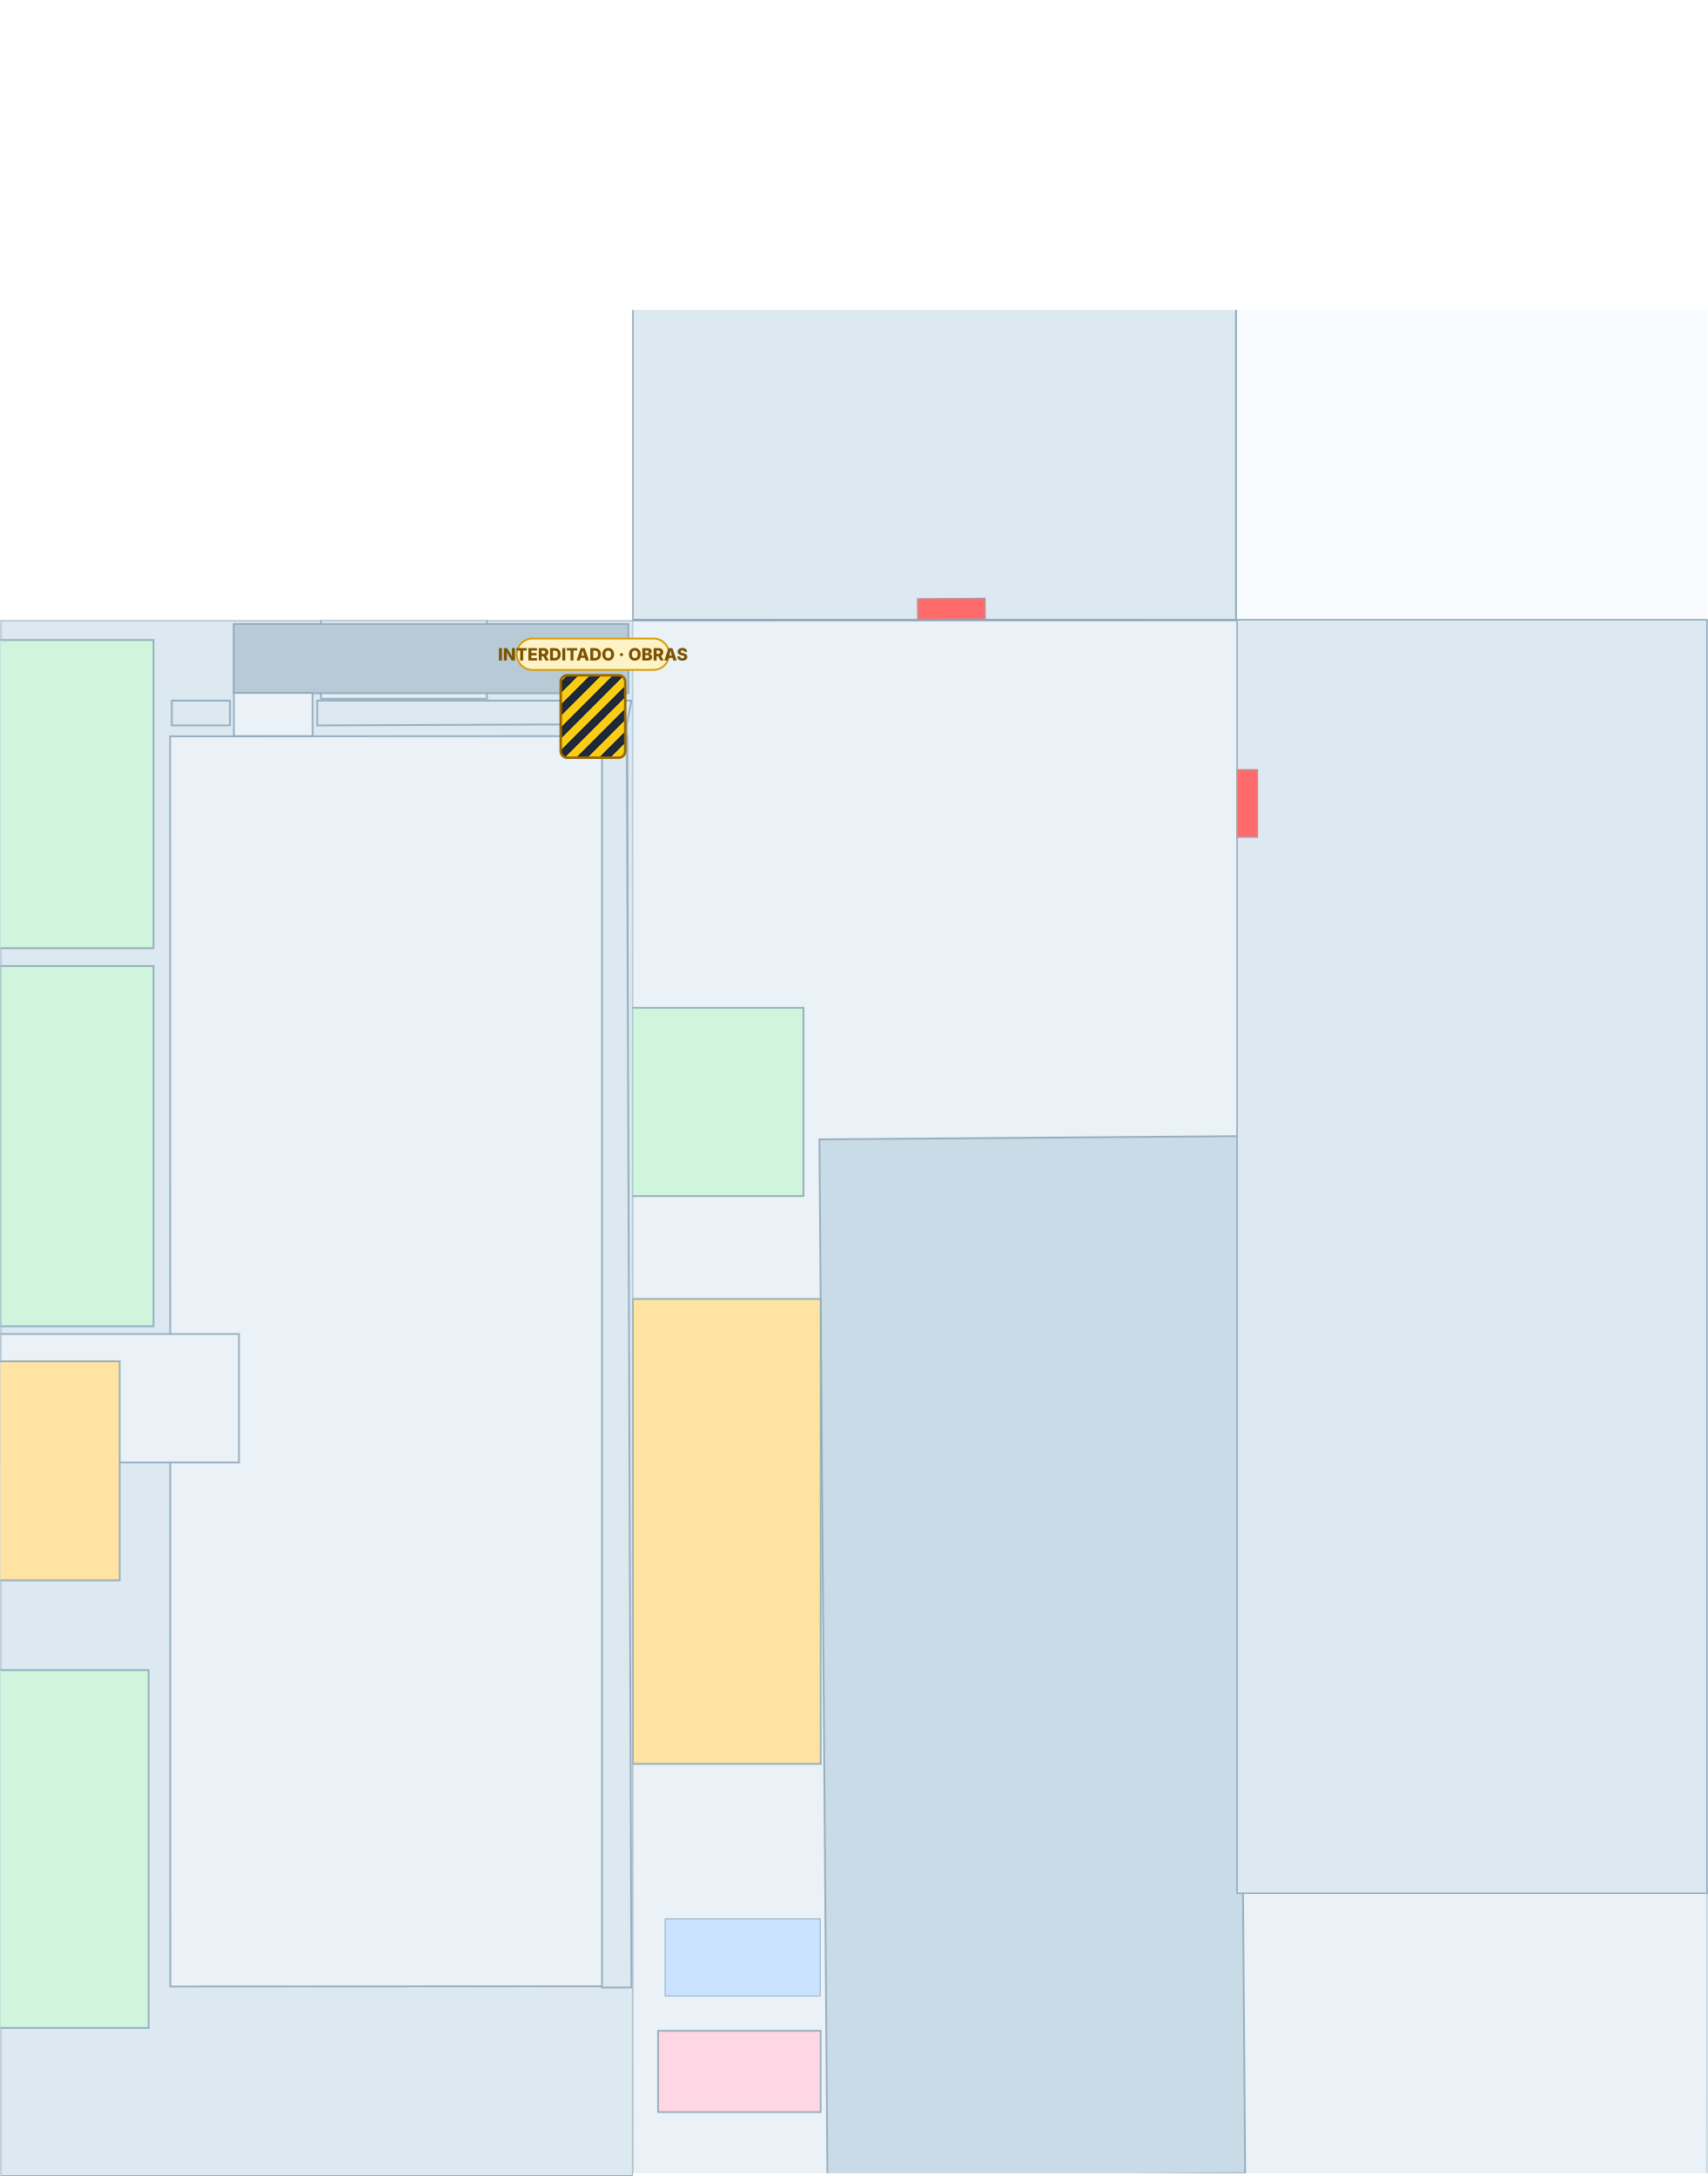
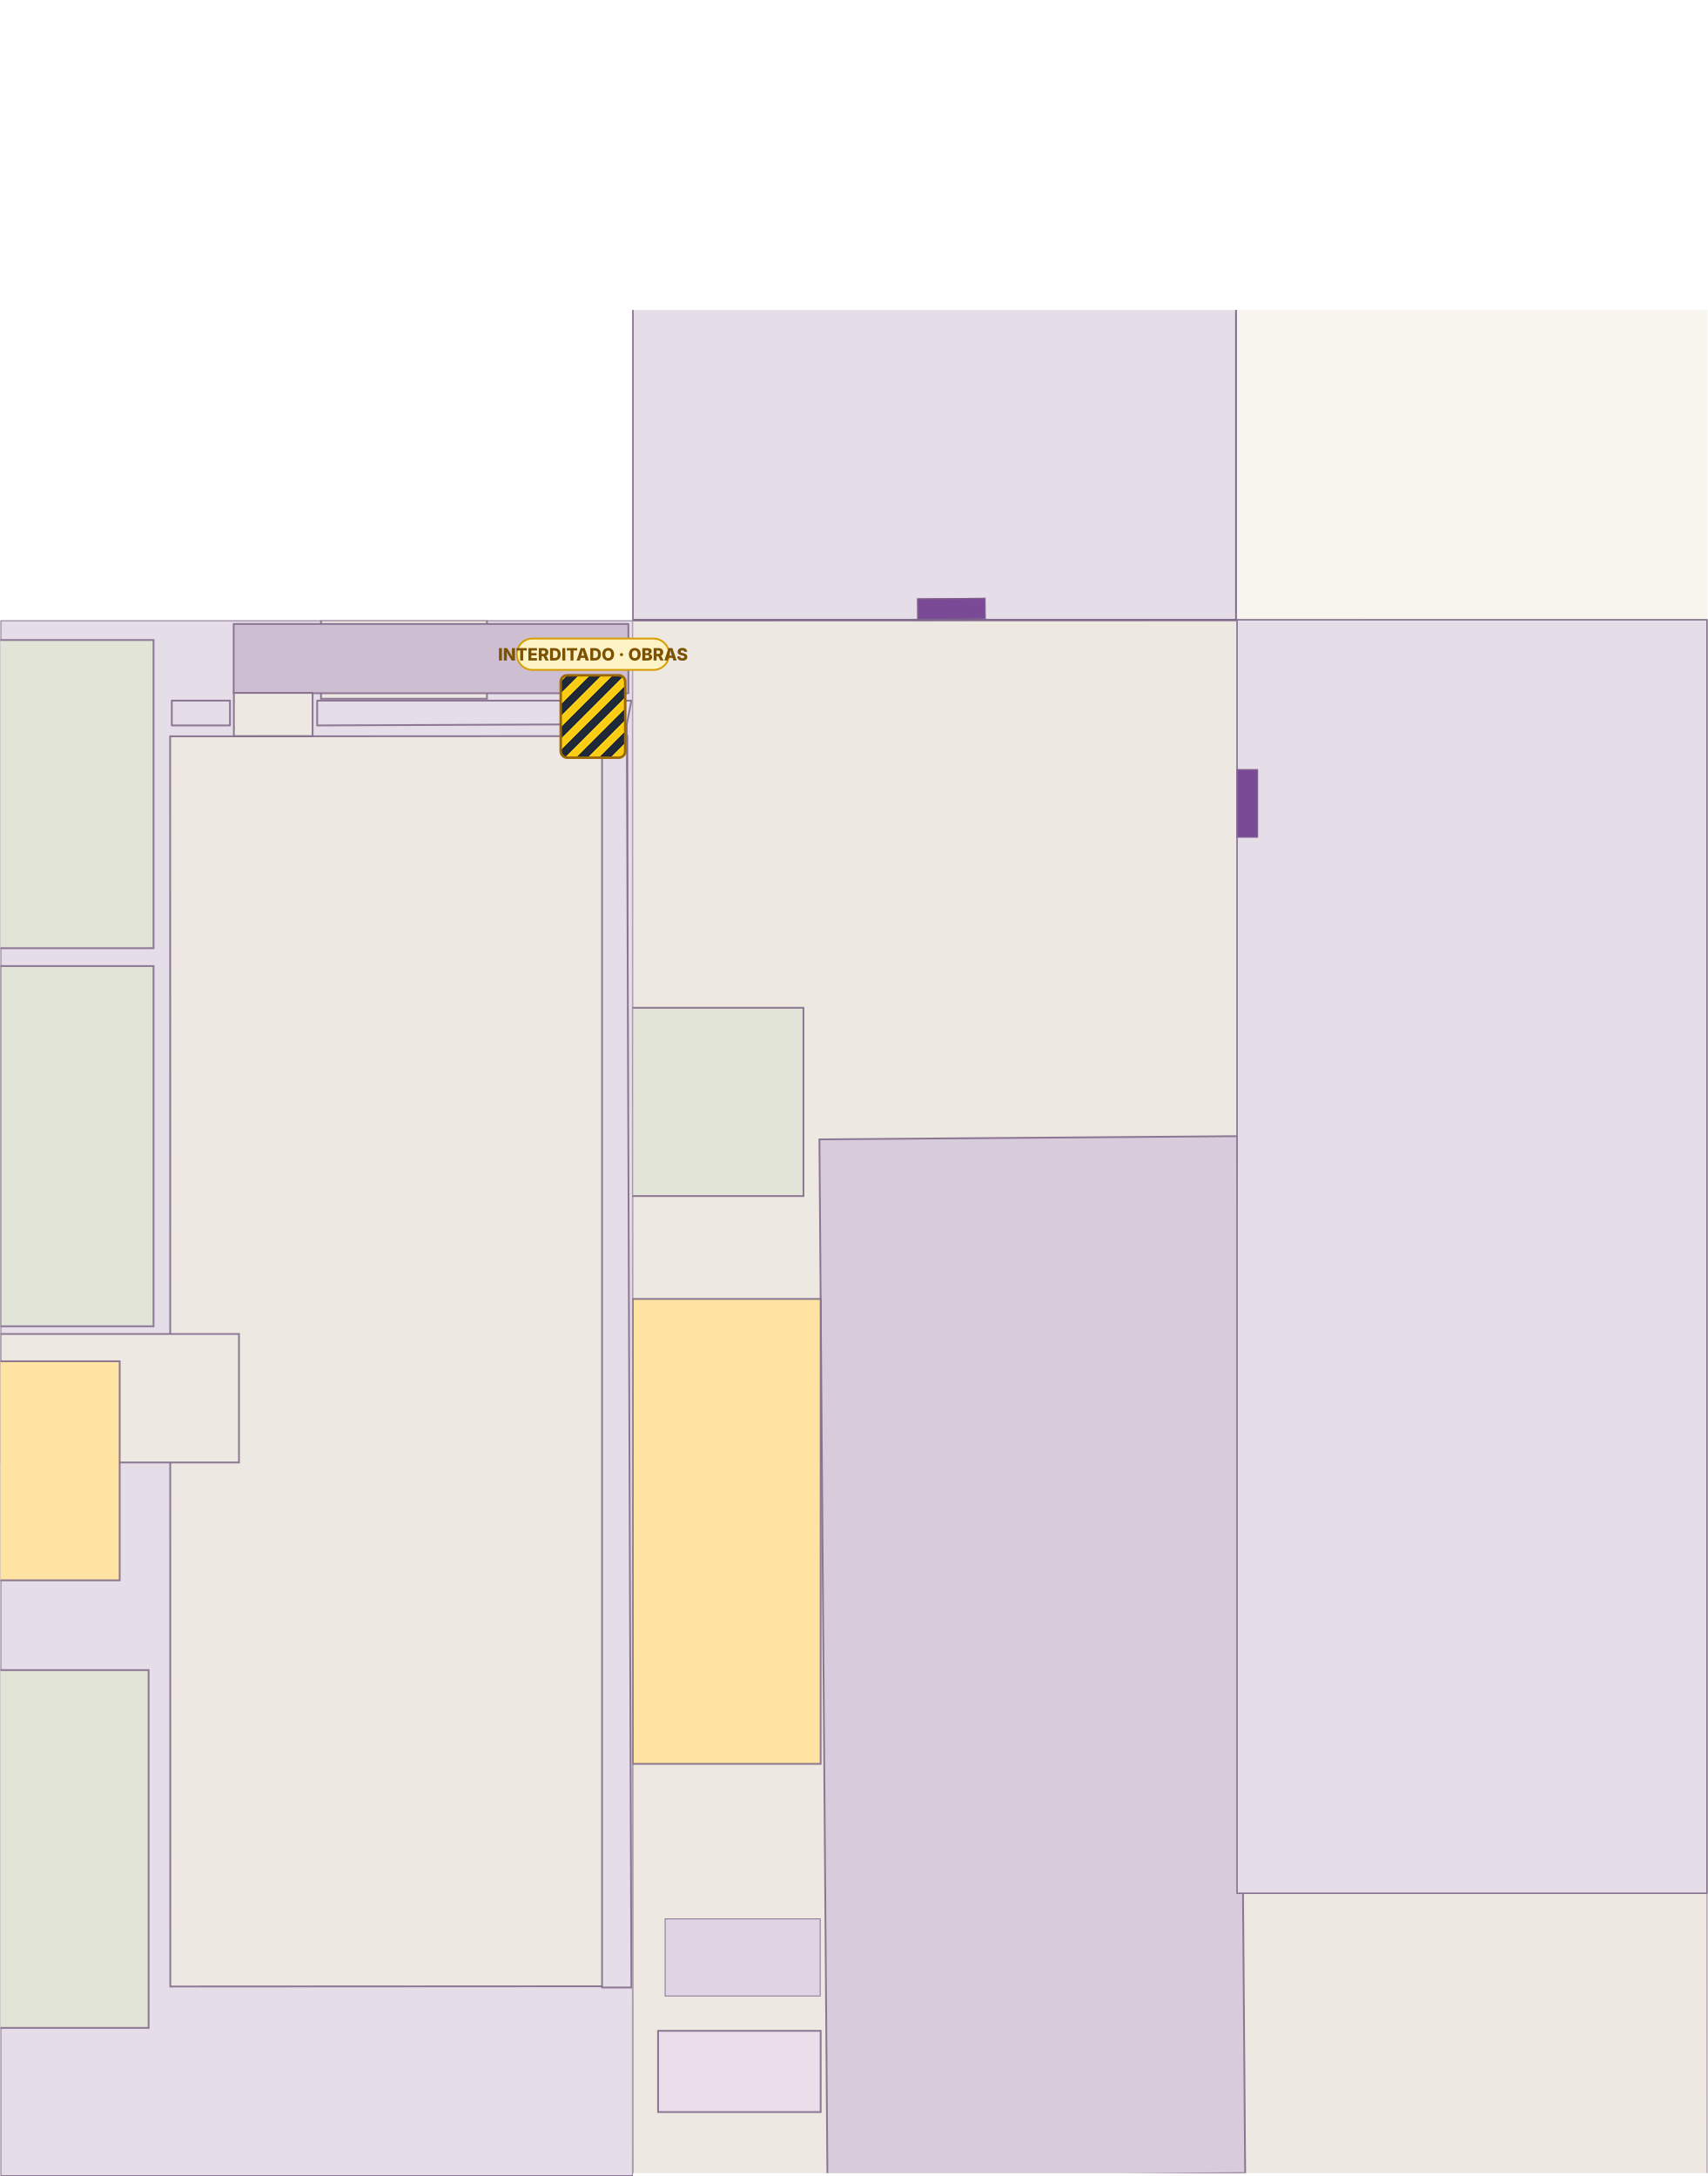
<svg xmlns="http://www.w3.org/2000/svg" width="19062" height="24297" viewBox="0 0 19062 24297" fill="none">
  <g clip-path="url(#clip0_84_2)">
-     <rect width="7060" height="17371" transform="translate(5 6926)" fill="#DCE9F1" stroke="#8FA8BA" stroke-opacity="0.88" stroke-width="20" />
-     <rect width="13959" height="5103.4" transform="matrix(0.000130642 1 -1 0.000518031 7002.93 8219.37)" fill="#EAF2F7" stroke="#8FA8BA" stroke-opacity="0.88" stroke-width="20" />
-     <rect width="1912" height="3441.25" transform="translate(-198 7146)" fill="#CFF5DD" stroke="#8FA8BA" stroke-opacity="0.88" stroke-width="20" />
-     <rect width="1709" height="4022.43" transform="translate(5 10787)" fill="#CFF5DD" stroke="#8FA8BA" stroke-opacity="0.88" stroke-width="20" />
-     <rect x="5" y="14895" width="2663" height="1435" fill="#EAF2F7" stroke="#8FA8BA" stroke-opacity="0.88" stroke-width="20" />
-     <rect width="1678" height="3995" transform="translate(-19 18648)" fill="#CFF5DD" stroke="#8FA8BA" stroke-opacity="0.88" stroke-width="20" />
-     <rect x="3584" y="6926" width="1852" height="876" fill="#E4EEF5" stroke="#8FA8BA" stroke-opacity="0.88" stroke-width="20" />
-     <rect width="2000" height="2446" transform="translate(-664 15200)" fill="#FFE3A3" stroke="#8FA8BA" stroke-opacity="0.88" stroke-width="20" />
-     <path d="M3541.17 7823.15H7049L6997.82 8086.17L3541.17 8100V7823.15Z" fill="#DCE9F1" stroke="#8FA8BA" stroke-opacity="0.88" stroke-width="20" stroke-linejoin="round" />
-     <path d="M2608.62 6967H7015.5V7740.7H2608.62V6967Z" fill="#B8CAD6" stroke="#8FA8BA" stroke-opacity="0.88" stroke-width="20" stroke-linejoin="round" />
-     <path d="M1918 7823.15H2567.57V8100H1918V7823.15Z" fill="#DCE9F1" stroke="#8FA8BA" stroke-opacity="0.88" stroke-width="20" stroke-linejoin="round" />
-     <path d="M6721.12 22192V8075.6L6997.82 8086.17L7049 22192H6721.12Z" fill="#DCE9F1" stroke="#8FA8BA" stroke-opacity="0.88" stroke-width="20" stroke-linejoin="round" />
-     <rect x="2611" y="7737" width="879" height="482" fill="#EAF2F7" stroke="#8FA8BA" stroke-opacity="0.88" stroke-width="20" />
+     <rect width="7060" height="17371" transform="translate(5 6926)" fill="#E5DDE7" stroke="#806B89" stroke-opacity="0.88" stroke-width="20" />
+     <rect width="13959" height="5103.4" transform="matrix(0.000130642 1 -1 0.000518031 7002.93 8219.37)" fill="#EEE8E2" stroke="#806B89" stroke-opacity="0.88" stroke-width="20" />
+     <rect width="1912" height="3441.25" transform="translate(-198 7146)" fill="#E3E4D8" stroke="#806B89" stroke-opacity="0.88" stroke-width="20" />
+     <rect width="1709" height="4022.43" transform="translate(5 10787)" fill="#E3E4D8" stroke="#806B89" stroke-opacity="0.88" stroke-width="20" />
+     <rect x="5" y="14895" width="2663" height="1435" fill="#EEE8E2" stroke="#806B89" stroke-opacity="0.88" stroke-width="20" />
+     <rect width="1678" height="3995" transform="translate(-19 18648)" fill="#E3E4D8" stroke="#806B89" stroke-opacity="0.88" stroke-width="20" />
+     <rect x="3584" y="6926" width="1852" height="876" fill="#EEE8E2" stroke="#806B89" stroke-opacity="0.88" stroke-width="20" />
+     <rect width="2000" height="2446" transform="translate(-664 15200)" fill="#FFE3A3" stroke="#806B89" stroke-opacity="0.88" stroke-width="20" />
+     <path d="M3541.17 7823.15H7049L6997.82 8086.17L3541.17 8100V7823.15Z" fill="#E5DDE7" stroke="#806B89" stroke-opacity="0.88" stroke-width="20" stroke-linejoin="round" />
+     <path d="M2608.62 6967H7015.5V7740.7H2608.62V6967Z" fill="#CDBFD1" stroke="#806B89" stroke-opacity="0.88" stroke-width="20" stroke-linejoin="round" />
+     <path d="M1918 7823.15H2567.57V8100H1918V7823.15Z" fill="#E5DDE7" stroke="#806B89" stroke-opacity="0.88" stroke-width="20" stroke-linejoin="round" />
+     <path d="M6721.12 22192V8075.6L6997.82 8086.17L7049 22192H6721.12Z" fill="#E5DDE7" stroke="#806B89" stroke-opacity="0.88" stroke-width="20" stroke-linejoin="round" />
+     <rect x="2611" y="7737" width="879" height="482" fill="#EEE8E2" stroke="#806B89" stroke-opacity="0.88" stroke-width="20" />
  </g>
  <g clip-path="url(#clip1_84_2)">
-     <rect width="12002" height="20803" transform="translate(7060 3462)" fill="#F9FCFE" />
-     <rect width="17372" height="12002.2" transform="matrix(0.000213879 1 -1 0.000316426 19060.2 6925)" fill="#EAF2F7" stroke="#8FA8BA" stroke-opacity="0.88" stroke-width="20" />
-     <rect width="4664.03" height="11578.6" transform="matrix(-0.999971 0.00761005 -0.00771259 -0.99997 13901.2 24264.6)" fill="#C9DBE7" stroke="#8FA8BA" stroke-opacity="0.88" stroke-width="20" />
+     <rect width="12002" height="20803" transform="translate(7060 3462)" fill="#F8F5EF" />
+     <rect width="17372" height="12002.2" transform="matrix(0.000213879 1 -1 0.000316426 19060.2 6925)" fill="#EEE8E2" stroke="#806B89" stroke-opacity="0.88" stroke-width="20" />
+     <rect width="4664.03" height="11578.6" transform="matrix(-0.999971 0.00761005 -0.00771259 -0.99997 13901.2 24264.6)" fill="#D8CBDC" stroke="#806B89" stroke-opacity="0.88" stroke-width="20" />
    <g clip-path="url(#clip2_84_2)">
-       <rect x="13805" y="6915" width="5257" height="14231" fill="#DCE9F1" stroke="#8FA8BA" stroke-opacity="0.88" stroke-width="20" />
-       <rect x="13805" y="8589" width="240" height="764" fill="#FF6B6B" />
-       <rect x="13811" y="8595" width="228" height="752" stroke="#8FA8BA" stroke-opacity="0.72" stroke-width="12" />
+       <rect x="13805" y="6915" width="5257" height="14231" fill="#E5DDE7" stroke="#806B89" stroke-opacity="0.88" stroke-width="20" />
+       <rect x="13805" y="8589" width="240" height="764" fill="#7A4A96" />
+       <rect x="13811" y="8595" width="228" height="752" stroke="#806B89" stroke-opacity="0.72" stroke-width="12" />
    </g>
-     <rect x="13811" y="6921" width="5245" height="14219" stroke="#8FA8BA" stroke-width="12" />
-     <rect width="1912" height="2102" transform="translate(7058 11253)" fill="#CFF5DD" stroke="#8FA8BA" stroke-opacity="0.88" stroke-width="20" />
-     <rect x="7064" y="2932" width="6735" height="3988" fill="#DCE9F1" stroke="#8FA8BA" stroke-opacity="0.88" stroke-width="20" />
-     <rect x="7064" y="2932" width="6735" height="3988" stroke="#8FA8BA" stroke-width="12" />
-     <rect x="10240.5" y="6921.24" width="240" height="764" transform="rotate(-90.4695 10240.5 6921.24)" fill="#FF6B6B" />
-     <rect x="10246.4" y="6915.2" width="228" height="752" transform="rotate(-90.4695 10246.4 6915.2)" stroke="#8FA8BA" stroke-opacity="0.72" stroke-width="12" />
-     <rect width="2097" height="5191" transform="translate(7065 14504)" fill="#FFE3A3" stroke="#8FA8BA" stroke-opacity="0.88" stroke-width="20" />
+     <rect x="13811" y="6921" width="5245" height="14219" stroke="#806B89" stroke-width="12" />
+     <rect width="1912" height="2102" transform="translate(7058 11253)" fill="#E3E4D8" stroke="#806B89" stroke-opacity="0.88" stroke-width="20" />
+     <rect x="7064" y="2932" width="6735" height="3988" fill="#E5DDE7" stroke="#806B89" stroke-opacity="0.88" stroke-width="20" />
+     <rect x="7064" y="2932" width="6735" height="3988" stroke="#806B89" stroke-width="12" />
+     <rect x="10240.5" y="6921.24" width="240" height="764" transform="rotate(-90.4695 10240.5 6921.24)" fill="#7A4A96" />
+     <rect x="10246.4" y="6915.2" width="228" height="752" transform="rotate(-90.4695 10246.4 6915.2)" stroke="#806B89" stroke-opacity="0.72" stroke-width="12" />
+     <rect width="2097" height="5191" transform="translate(7065 14504)" fill="#FFE3A3" stroke="#806B89" stroke-opacity="0.88" stroke-width="20" />
    <g clip-path="url(#clip3_84_2)">
-       <rect width="1741" height="871" transform="translate(7421 21421)" fill="#C9E2FF" stroke="#8FA8BA" stroke-opacity="0.88" stroke-width="20" />
+       <rect width="1741" height="871" transform="translate(7421 21421)" fill="#DED4E4" stroke="#806B89" stroke-opacity="0.88" stroke-width="20" />
    </g>
-     <rect width="1815" height="907" transform="translate(7347 22676)" fill="#FFD6E3" stroke="#8FA8BA" stroke-opacity="0.88" stroke-width="20" />
+     <rect width="1815" height="907" transform="translate(7347 22676)" fill="#EBDDEA" stroke="#806B89" stroke-opacity="0.88" stroke-width="20" />
  </g>
  <defs>
    <clipPath id="clip0_84_2">
-       <rect width="7060" height="17371" fill="#F9FCFE" transform="translate(5 6926)" />
+       <rect width="7060" height="17371" fill="#F8F5EF" transform="translate(5 6926)" />
    </clipPath>
    <clipPath id="clip1_84_2">
-       <rect width="12002" height="20803" fill="#F9FCFE" transform="translate(7060 3462)" />
+       <rect width="12002" height="20803" fill="#F8F5EF" transform="translate(7060 3462)" />
    </clipPath>
    <clipPath id="clip2_84_2">
-       <rect x="13805" y="6915" width="5257" height="14231" fill="#F9FCFE" />
+       <rect x="13805" y="6915" width="5257" height="14231" fill="#F8F5EF" />
    </clipPath>
    <clipPath id="clip3_84_2">
-       <rect width="1741" height="871" fill="#F9FCFE" transform="translate(7421 21421)" />
+       <rect width="1741" height="871" fill="#F8F5EF" transform="translate(7421 21421)" />
    </clipPath>
  </defs>
  <defs>
    <pattern id="interdicao-faixa" width="180" height="180" patternUnits="userSpaceOnUse" patternTransform="rotate(45)">
      <rect width="90" height="180" fill="#FACC15" />
      <rect x="90" width="90" height="180" fill="#1F2937" />
    </pattern>
  </defs>
  <g aria-label="Passagem interditada por obras">
    <rect x="6260" y="7540" width="720" height="920" rx="72" fill="url(#interdicao-faixa)" stroke="#9A6700" stroke-width="28" />
    <rect x="5770" y="7130" width="1700" height="350" rx="175" fill="#FEF3C7" stroke="#D69E00" stroke-width="20" />
    <text x="6620" y="7375" text-anchor="middle" font-family="Inter, Arial, sans-serif" font-size="190" font-weight="800" fill="#7C5200">INTERDITADO · OBRAS</text>
  </g>
</svg>
